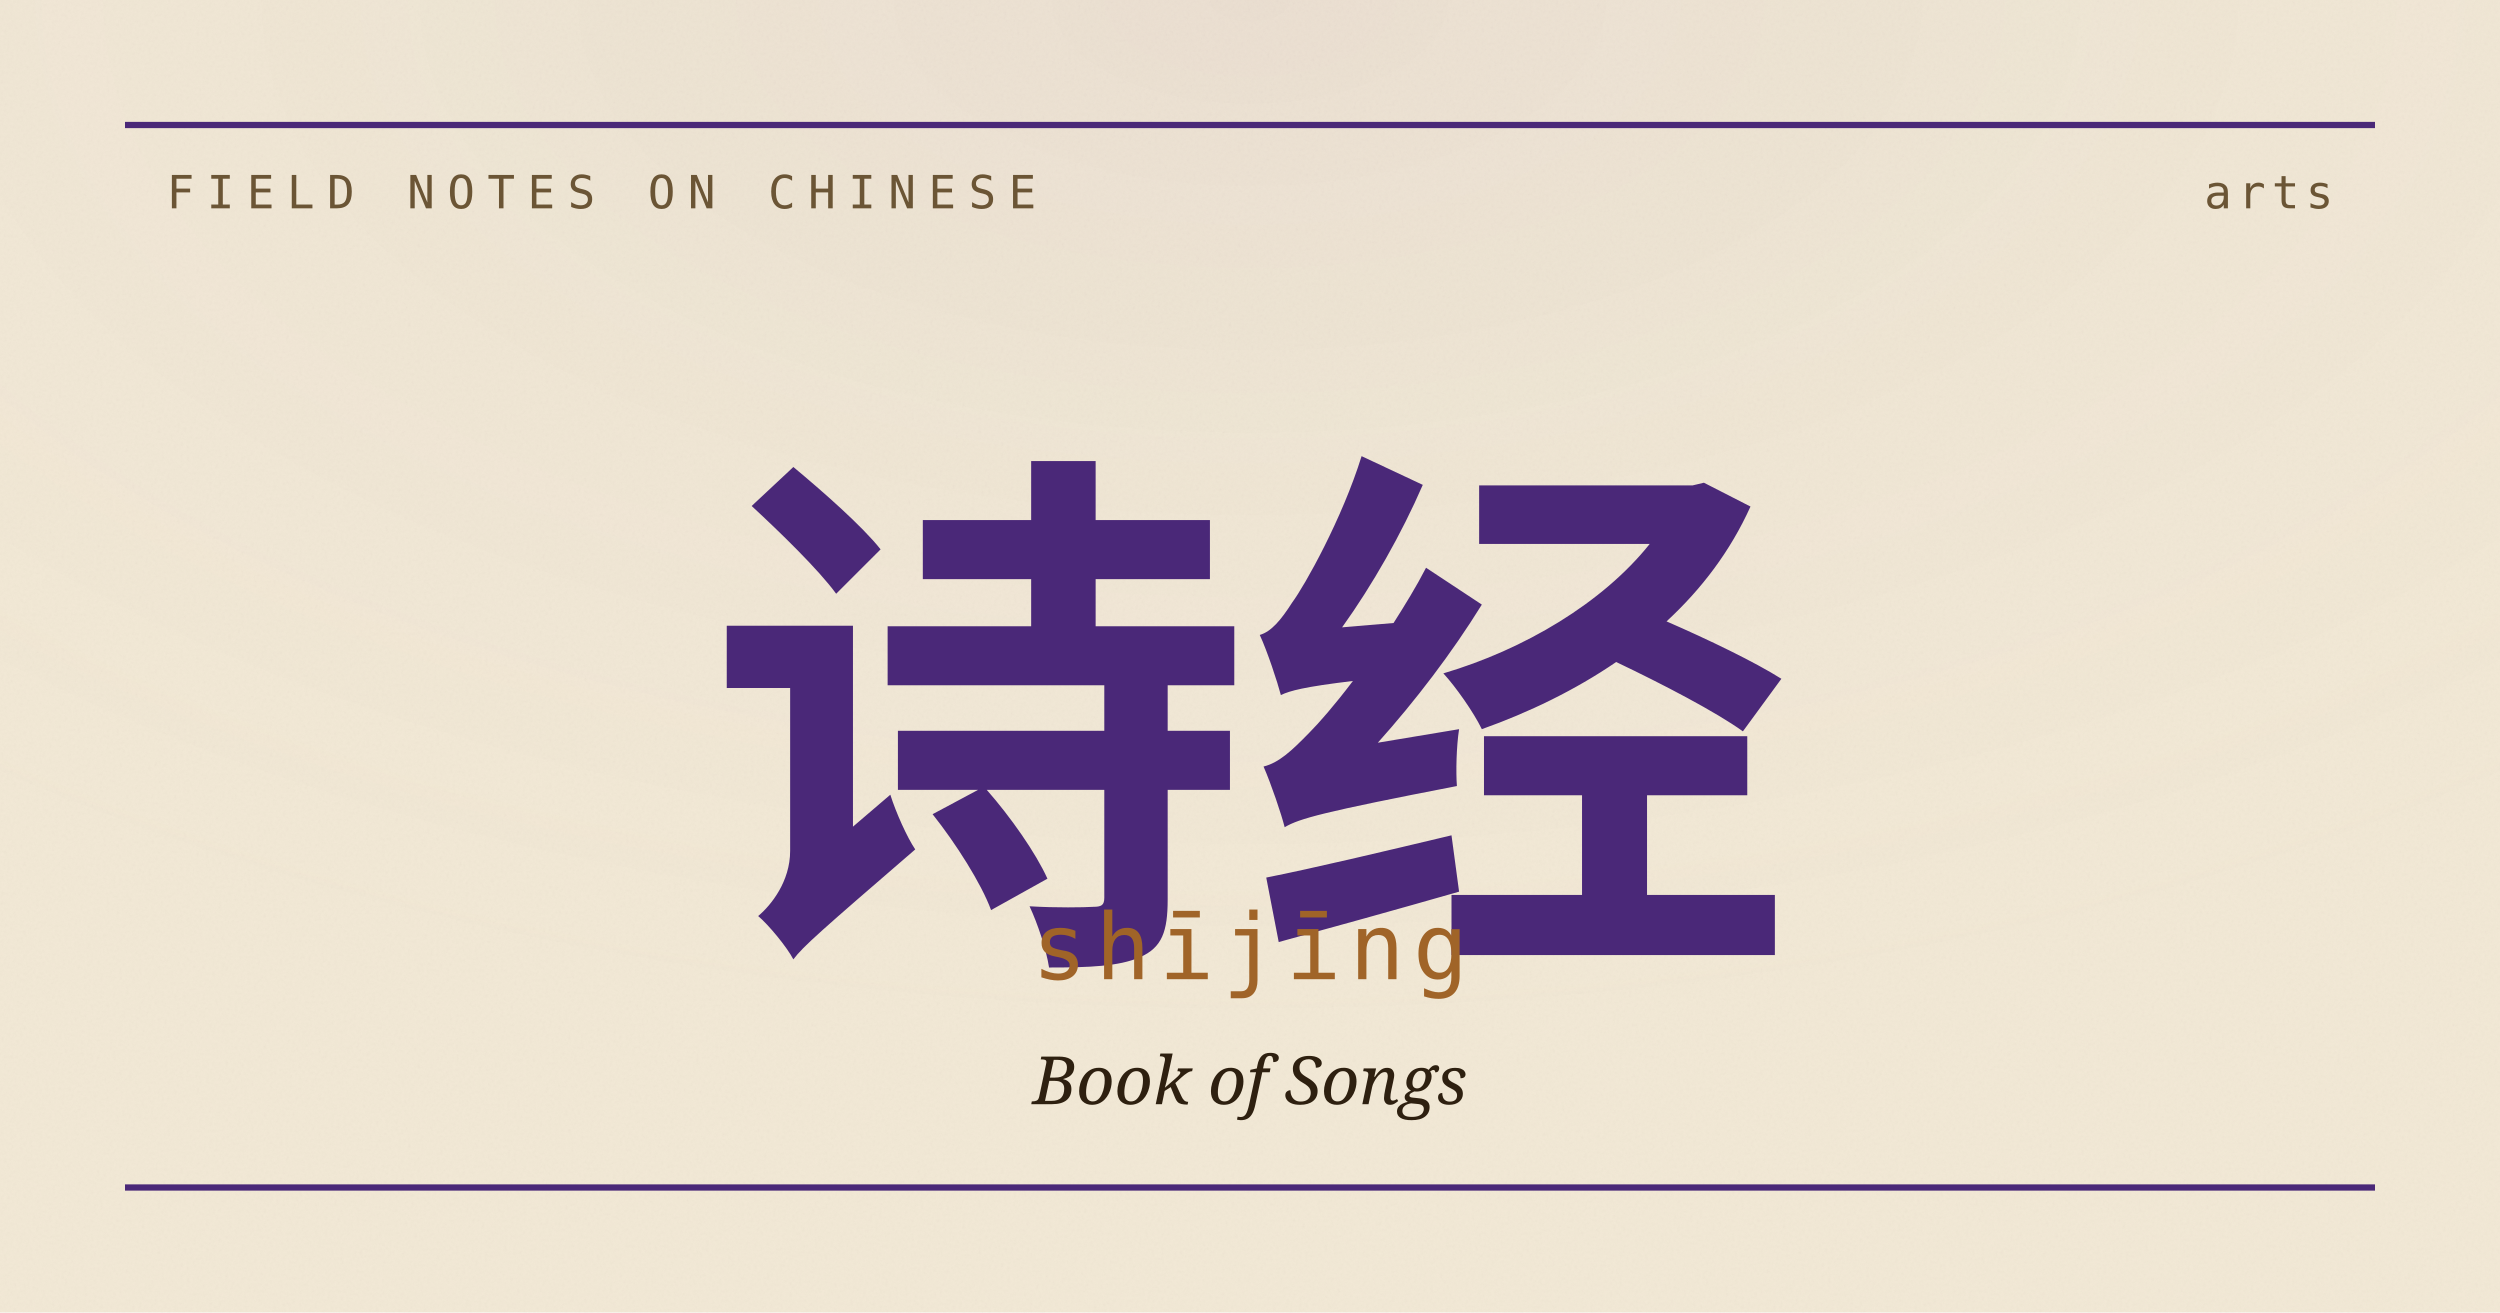
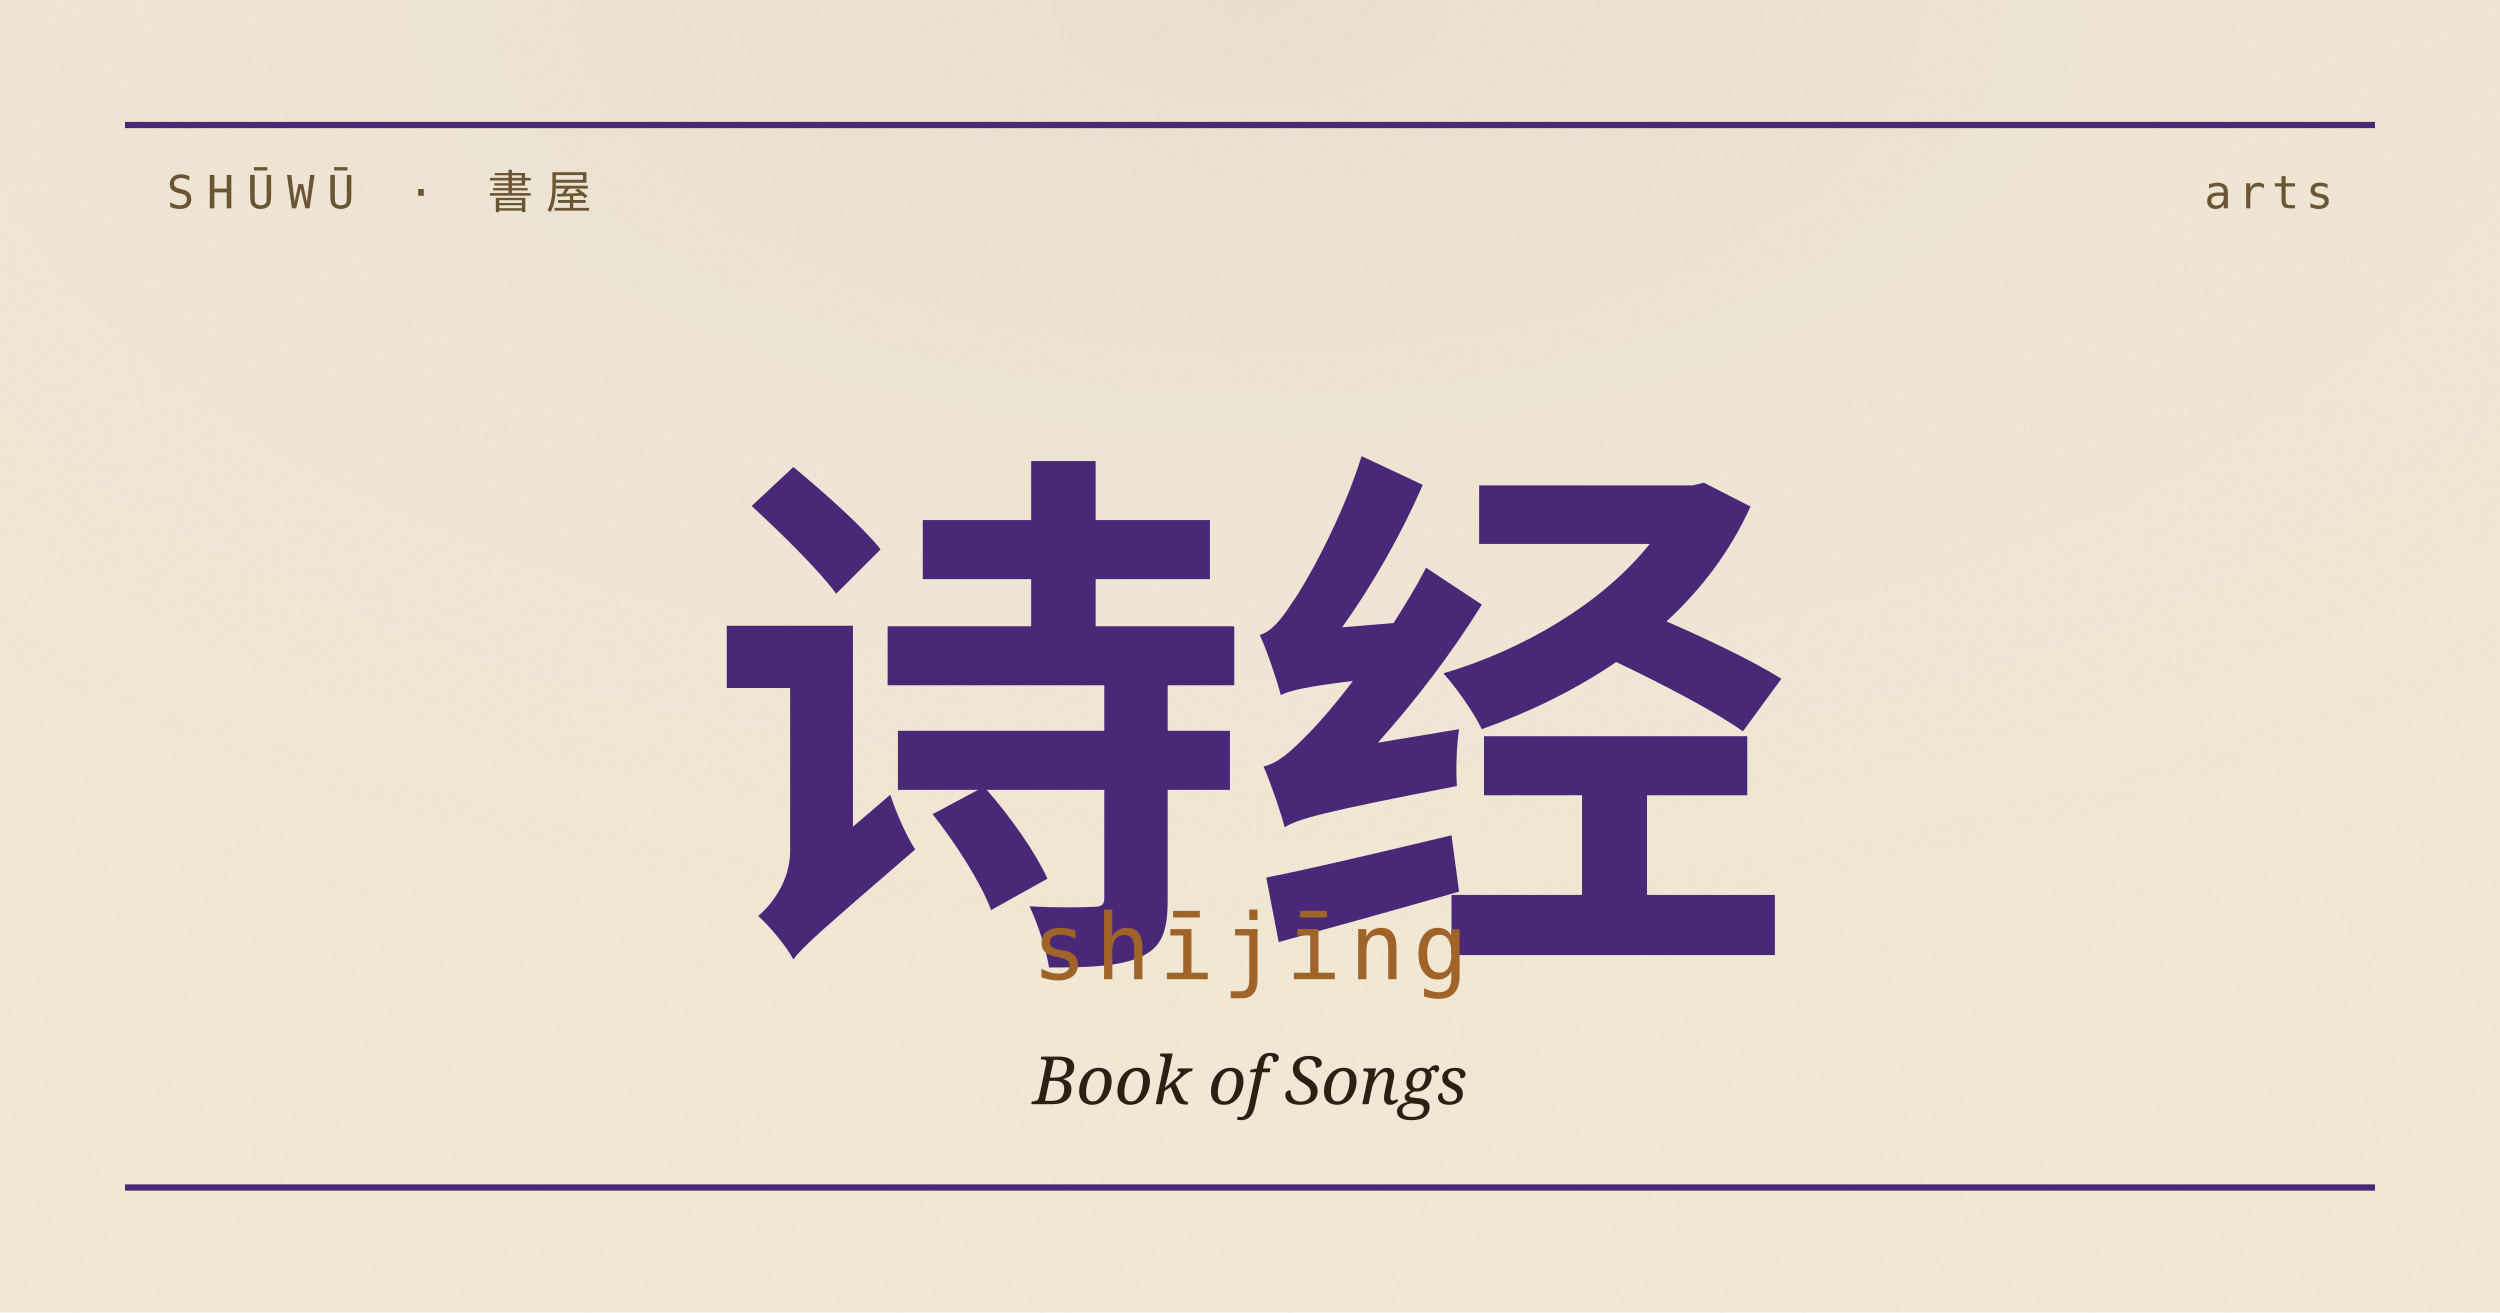
<svg xmlns="http://www.w3.org/2000/svg" viewBox="0 0 1200 630" width="1200" height="630">
  <defs>
    <filter id="paper">
      <feTurbulence type="fractalNoise" baseFrequency="0.65" numOctaves="5" stitchTiles="stitch" />
      <feColorMatrix type="saturate" values="0" />
    </filter>
    <radialGradient id="vignette" cx="50%" cy="0%" r="80%">
      <stop offset="0%" stop-color="#4a2878" stop-opacity="0.05" />
      <stop offset="100%" stop-color="#f2e8d5" stop-opacity="0" />
    </radialGradient>
  </defs>
  <rect width="1200" height="630" fill="#f2e8d5" />
  <rect width="1200" height="630" fill="url(#vignette)" />
  <rect width="1200" height="630" filter="url(#paper)" opacity="0.06" />
  <line x1="60" y1="60" x2="1140" y2="60" stroke="#4a2878" stroke-width="3" />
  <line x1="60" y1="570" x2="1140" y2="570" stroke="#4a2878" stroke-width="3" />
-   <text x="80" y="100" font-family="Inconsolata, monospace" font-size="22" letter-spacing="6" fill="#6b5535" text-transform="uppercase">FIELD NOTES ON CHINESE</text>
+   <text x="80" y="100" font-family="Inconsolata, monospace" font-size="22" letter-spacing="6" fill="#6b5535" text-transform="uppercase">SHŪWŪ · 書屋</text>
  <text x="1120" y="100" font-family="Inconsolata, monospace" font-size="22" letter-spacing="3" fill="#6b5535" text-anchor="end">arts</text>
  <text x="600" y="350" font-family="Noto Serif SC, serif" font-size="260" font-weight="700" fill="#4a2878" text-anchor="middle" dominant-baseline="middle">诗经</text>
  <text x="600" y="470" font-family="Inconsolata, monospace" font-size="44" letter-spacing="4" fill="#a06428" text-anchor="middle">shījīng</text>
  <text x="600" y="530" font-family="Cormorant Garamond, Georgia, serif" font-style="italic" font-size="32" fill="#2e2010" text-anchor="middle">Book of Songs</text>
</svg>
